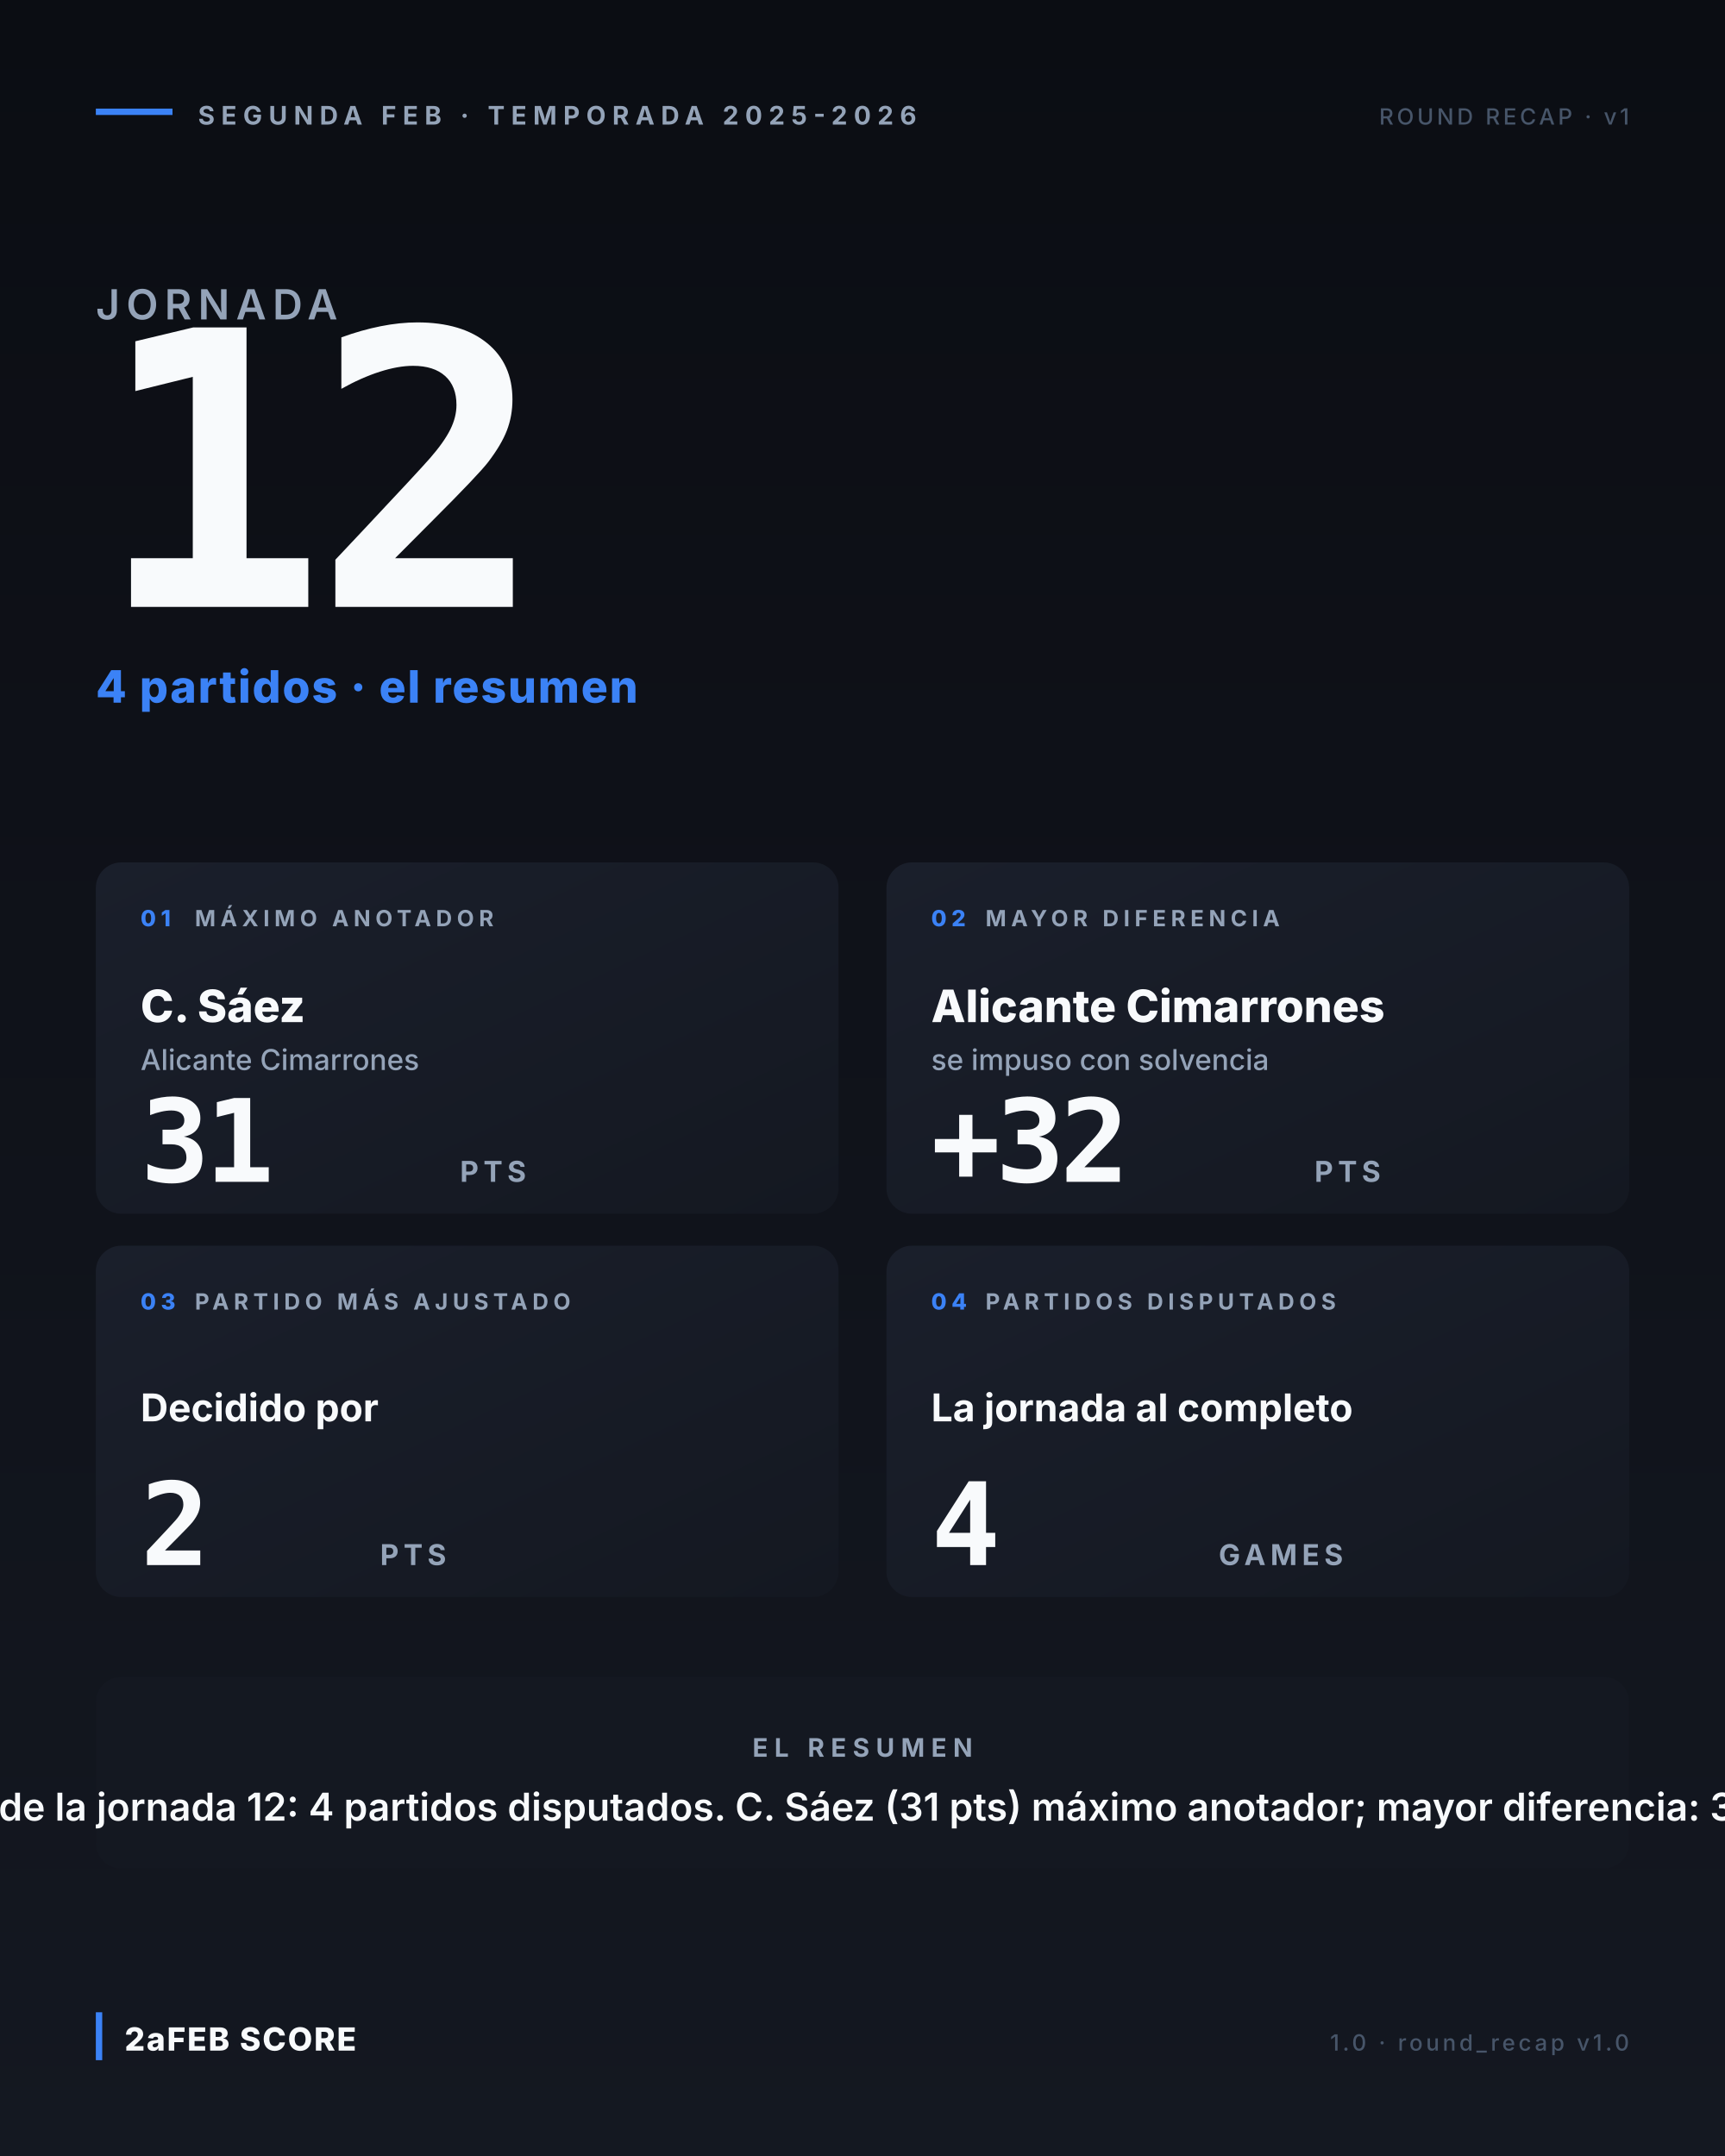
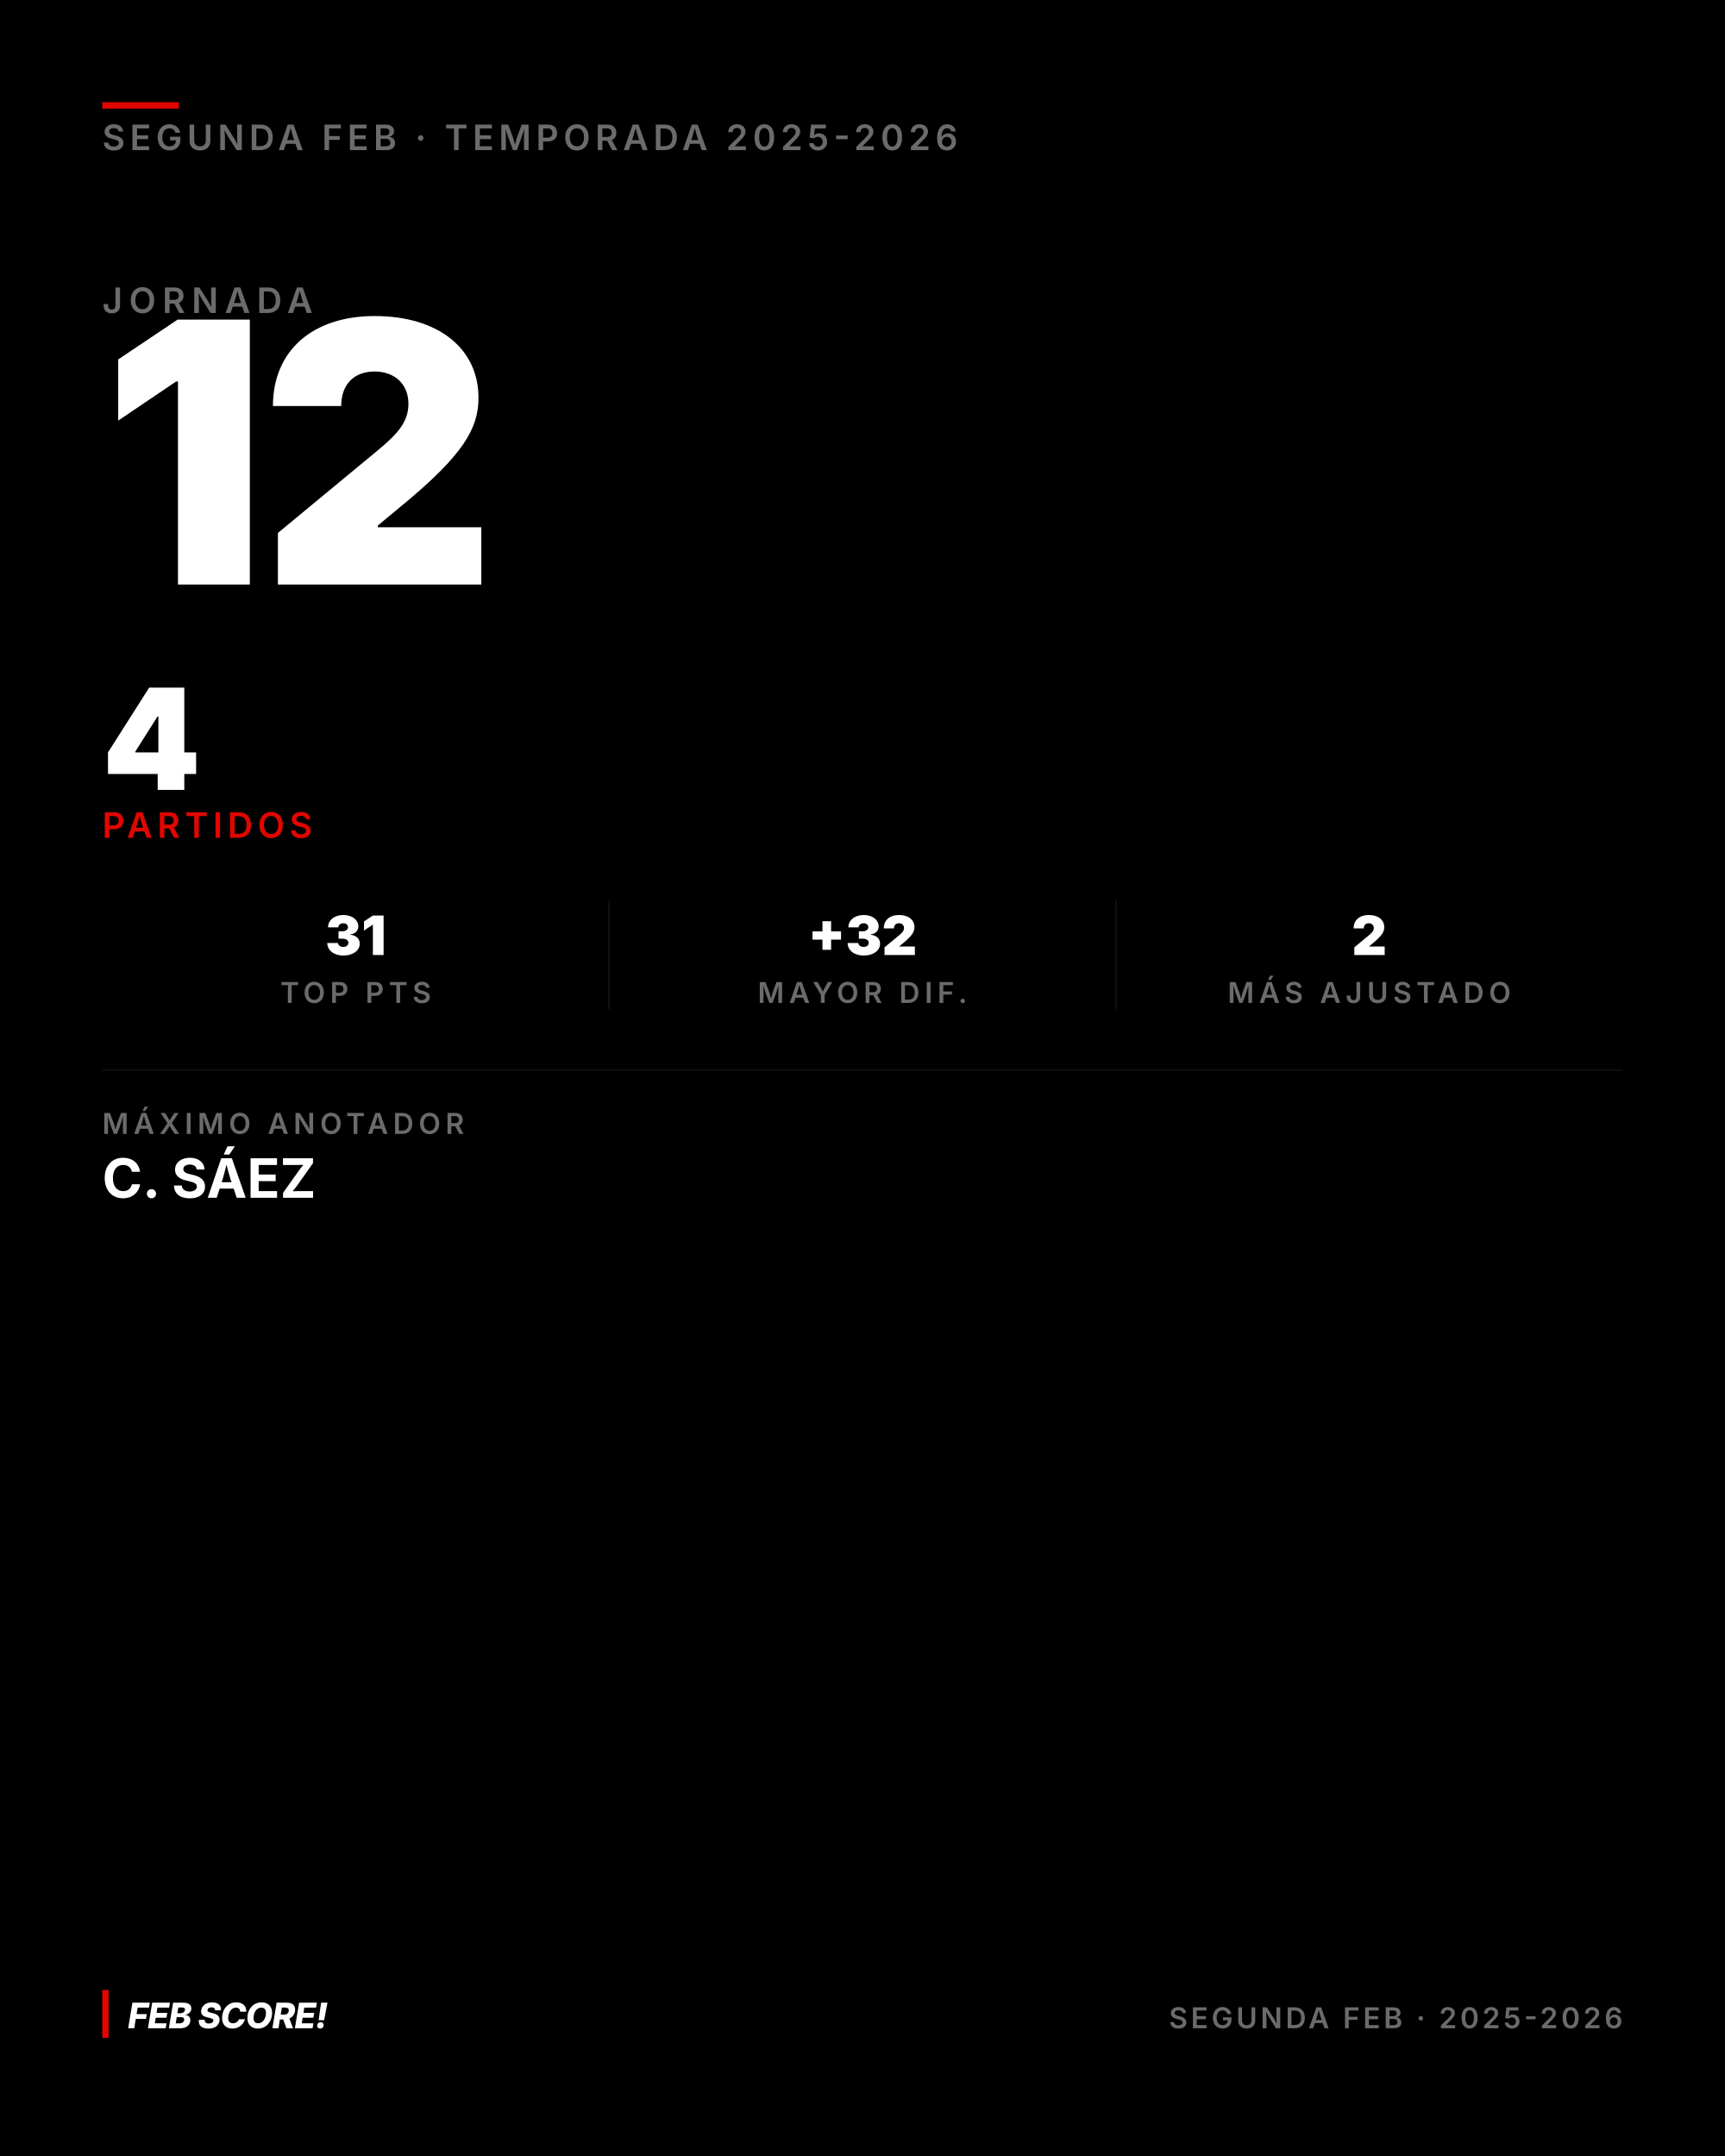
- <svg xmlns="http://www.w3.org/2000/svg" viewBox="0 0 1080 1350" width="1080" height="1350" font-family="Inter, -apple-system, sans-serif">
-   <defs>
-     <linearGradient id="bg" x1="0" y1="0" x2="0" y2="1">
-       <stop offset="0%" stop-color="#0b0d13" />
-       <stop offset="100%" stop-color="#141821" />
-     </linearGradient>
-     <linearGradient id="cardBg" x1="0" y1="0" x2="1" y2="1">
-       <stop offset="0%" stop-color="#1a1f2b" />
-       <stop offset="100%" stop-color="#141821" />
-     </linearGradient>
-   </defs>
-   <rect width="1080" height="1350" fill="url(#bg)" />
-   <g transform="translate(60, 60)">
-     <rect x="0" y="8" width="48" height="4" fill="#3b82f6" />
-     <text x="64" y="18" fill="#94a3b8" font-size="16" font-weight="700" letter-spacing="4">
-       SEGUNDA FEB · TEMPORADA 2025-2026
-     </text>
-     <text x="960" y="18" fill="#475569" font-size="14" font-weight="500" text-anchor="end" letter-spacing="2">
-       ROUND RECAP · v1
-     </text>
-   </g>
-   <g transform="translate(60, 200)">
-     <text x="0" y="0" fill="#94a3b8" font-size="26" font-weight="600" letter-spacing="4">
-       JORNADA
-     </text>
-     <text x="0" y="180" fill="#f8fafc" font-size="240" font-weight="900" font-family="'JetBrains Mono', monospace" letter-spacing="-8">
-       12
-     </text>
-     <text x="0" y="240" fill="#3b82f6" font-size="28" font-weight="800" letter-spacing="1">
-       4 partidos · el resumen
-     </text>
-   </g>
-   <g transform="translate(60, 540)">
-     <rect x="0" y="0" width="465" height="220" rx="16" fill="url(#cardBg)" />
-     <g transform="translate(28, 40)">
-       <text x="0" y="0" fill="#3b82f6" font-size="14" font-weight="800" letter-spacing="3">01</text>
-       <text x="34" y="0" fill="#94a3b8" font-size="14" font-weight="700" letter-spacing="3">MÁXIMO ANOTADOR</text>
-       <text x="0" y="60" fill="#f8fafc" font-size="28" font-weight="800">
-         C. Sáez
-       </text>
-       <text x="0" y="90" fill="#94a3b8" font-size="18" font-weight="500">
-         Alicante Cimarrones
-       </text>
-       <text x="0" y="160" fill="#f8fafc" font-size="72" font-weight="900" font-family="'JetBrains Mono', monospace" letter-spacing="-3">
-         31
-       </text>
-       <text x="200" y="160" fill="#94a3b8" font-size="18" font-weight="700" letter-spacing="3">PTS</text>
-     </g>
-   </g>
-   <g transform="translate(555, 540)">
-     <rect x="0" y="0" width="465" height="220" rx="16" fill="url(#cardBg)" />
-     <g transform="translate(28, 40)">
-       <text x="0" y="0" fill="#3b82f6" font-size="14" font-weight="800" letter-spacing="3">02</text>
-       <text x="34" y="0" fill="#94a3b8" font-size="14" font-weight="700" letter-spacing="3">MAYOR DIFERENCIA</text>
-       <text x="0" y="60" fill="#f8fafc" font-size="28" font-weight="800">
-         Alicante Cimarrones
-       </text>
-       <text x="0" y="90" fill="#94a3b8" font-size="18" font-weight="500">
-         se impuso con solvencia
-       </text>
-       <text x="0" y="160" fill="#f8fafc" font-size="72" font-weight="900" font-family="'JetBrains Mono', monospace" letter-spacing="-3">
-         +32
-       </text>
-       <text x="240" y="160" fill="#94a3b8" font-size="18" font-weight="700" letter-spacing="3">PTS</text>
-     </g>
-   </g>
-   <g transform="translate(60, 780)">
-     <rect x="0" y="0" width="465" height="220" rx="16" fill="url(#cardBg)" />
-     <g transform="translate(28, 40)">
-       <text x="0" y="0" fill="#3b82f6" font-size="14" font-weight="800" letter-spacing="3">03</text>
-       <text x="34" y="0" fill="#94a3b8" font-size="14" font-weight="700" letter-spacing="3">PARTIDO MÁS AJUSTADO</text>
-       <text x="0" y="70" fill="#f8fafc" font-size="24" font-weight="700">
-         Decidido por
-       </text>
-       <text x="0" y="160" fill="#f8fafc" font-size="72" font-weight="900" font-family="'JetBrains Mono', monospace" letter-spacing="-3">
-         2
-       </text>
-       <text x="150" y="160" fill="#94a3b8" font-size="18" font-weight="700" letter-spacing="3">PTS</text>
-     </g>
-   </g>
-   <g transform="translate(555, 780)">
-     <rect x="0" y="0" width="465" height="220" rx="16" fill="url(#cardBg)" />
-     <g transform="translate(28, 40)">
-       <text x="0" y="0" fill="#3b82f6" font-size="14" font-weight="800" letter-spacing="3">04</text>
-       <text x="34" y="0" fill="#94a3b8" font-size="14" font-weight="700" letter-spacing="3">PARTIDOS DISPUTADOS</text>
-       <text x="0" y="70" fill="#f8fafc" font-size="24" font-weight="700">
-         La jornada al completo
-       </text>
-       <text x="0" y="160" fill="#f8fafc" font-size="72" font-weight="900" font-family="'JetBrains Mono', monospace" letter-spacing="-3">
-         4
-       </text>
-       <text x="180" y="160" fill="#94a3b8" font-size="18" font-weight="700" letter-spacing="3">GAMES</text>
-     </g>
-   </g>
-   <g transform="translate(60, 1050)">
-     <rect x="0" y="0" width="960" height="120" rx="16" fill="#141821" />
-     <text x="480" y="50" fill="#94a3b8" font-size="16" font-weight="700" text-anchor="middle" letter-spacing="4">EL RESUMEN</text>
-     <text x="480" y="90" fill="#f8fafc" font-size="24" font-weight="600" text-anchor="middle">
-       Resumen de la jornada 12: 4 partidos disputados. C. Sáez (31 pts) máximo anotador; mayor diferencia: 32 puntos.
-     </text>
-   </g>
-   <g transform="translate(60, 1260)">
-     <rect x="0" y="0" width="4" height="30" fill="#3b82f6" />
-     <text x="18" y="24" fill="#f8fafc" font-size="20" font-weight="800" letter-spacing="1">2aFEB SCORE</text>
-     <text x="960" y="24" fill="#475569" font-size="14" font-weight="500" text-anchor="end" letter-spacing="2">
-       1.0 · round_recap v1.0
-     </text>
-   </g>
+ <svg xmlns="http://www.w3.org/2000/svg" viewBox="0 0 1080 1350" width="1080" height="1350" font-family="Inter, -apple-system, BlinkMacSystemFont, 'Segoe UI', sans-serif">
+   <rect x="0" y="0" width="1080" height="1350" fill="#000000" />
+   <rect x="64" y="64" width="48" height="4" fill="#E10600" />
+   <text x="64" y="94" fill="#6B6B6B" font-family="Inter, -apple-system, BlinkMacSystemFont, 'Segoe UI', sans-serif" font-size="22" font-weight="600" text-anchor="start" letter-spacing="3">SEGUNDA FEB · TEMPORADA 2025-2026</text>
+   <text x="64" y="196" fill="#6B6B6B" font-family="Inter, -apple-system, BlinkMacSystemFont, 'Segoe UI', sans-serif" font-size="22" font-weight="600" text-anchor="start" letter-spacing="4">JORNADA</text>
+   <text x="64" y="366" fill="#FFFFFF" font-family="Inter, -apple-system, BlinkMacSystemFont, 'Segoe UI', sans-serif" font-size="228" font-weight="900" text-anchor="start" letter-spacing="-4">12</text>
+   <text x="64" y="494.6" fill="#FFFFFF" font-family="Inter, -apple-system, BlinkMacSystemFont, 'Segoe UI', sans-serif" font-size="88" font-weight="900" text-anchor="start" letter-spacing="-4">4</text>
+   <text x="64" y="524.6" fill="#E10600" font-family="Inter, -apple-system, BlinkMacSystemFont, 'Segoe UI', sans-serif" font-size="22" font-weight="600" text-anchor="start" letter-spacing="3">PARTIDOS</text>
+   <text x="222.7" y="598" fill="#FFFFFF" font-family="Inter, -apple-system, BlinkMacSystemFont, 'Segoe UI', sans-serif" font-size="34" font-weight="900" text-anchor="middle" letter-spacing="0">31</text>
+   <text x="222.7" y="628" fill="#6B6B6B" font-family="Inter, -apple-system, BlinkMacSystemFont, 'Segoe UI', sans-serif" font-size="18" font-weight="600" text-anchor="middle" letter-spacing="3">TOP PTS</text>
+   <text x="540" y="598" fill="#FFFFFF" font-family="Inter, -apple-system, BlinkMacSystemFont, 'Segoe UI', sans-serif" font-size="34" font-weight="900" text-anchor="middle" letter-spacing="0">+32</text>
+   <text x="540" y="628" fill="#6B6B6B" font-family="Inter, -apple-system, BlinkMacSystemFont, 'Segoe UI', sans-serif" font-size="18" font-weight="600" text-anchor="middle" letter-spacing="3">MAYOR DIF.</text>
+   <line x1="381.3" y1="564" x2="381.3" y2="632" stroke="#111111" stroke-width="1" />
+   <text x="857.3" y="598" fill="#FFFFFF" font-family="Inter, -apple-system, BlinkMacSystemFont, 'Segoe UI', sans-serif" font-size="34" font-weight="900" text-anchor="middle" letter-spacing="0">2</text>
+   <text x="857.3" y="628" fill="#6B6B6B" font-family="Inter, -apple-system, BlinkMacSystemFont, 'Segoe UI', sans-serif" font-size="18" font-weight="600" text-anchor="middle" letter-spacing="3">MÁS AJUSTADO</text>
+   <line x1="698.7" y1="564" x2="698.7" y2="632" stroke="#111111" stroke-width="1" />
+   <line x1="64" y1="670" x2="1016" y2="670" stroke="#111111" stroke-width="1" />
+   <text x="64" y="710" fill="#6B6B6B" font-family="Inter, -apple-system, BlinkMacSystemFont, 'Segoe UI', sans-serif" font-size="18" font-weight="600" text-anchor="start" letter-spacing="3">MÁXIMO ANOTADOR</text>
+   <text x="64" y="750" fill="#FFFFFF" font-family="Inter, -apple-system, BlinkMacSystemFont, 'Segoe UI', sans-serif" font-size="34" font-weight="700" text-anchor="start" letter-spacing="0">C. SÁEZ</text>
+   <rect x="64" y="1246" width="4" height="30" fill="#E10600" />
+   <text x="80" y="1270" fill="#FFFFFF" font-family="Inter, -apple-system, BlinkMacSystemFont, 'Segoe UI', sans-serif" font-size="22" font-weight="800" text-anchor="start" letter-spacing="-0.5" font-style="italic">FEB SCORE!</text>
+   <text x="1016" y="1270" fill="#6B6B6B" font-family="Inter, -apple-system, BlinkMacSystemFont, 'Segoe UI', sans-serif" font-size="18" font-weight="600" text-anchor="end" letter-spacing="2">SEGUNDA FEB · 2025-2026</text>
</svg>
